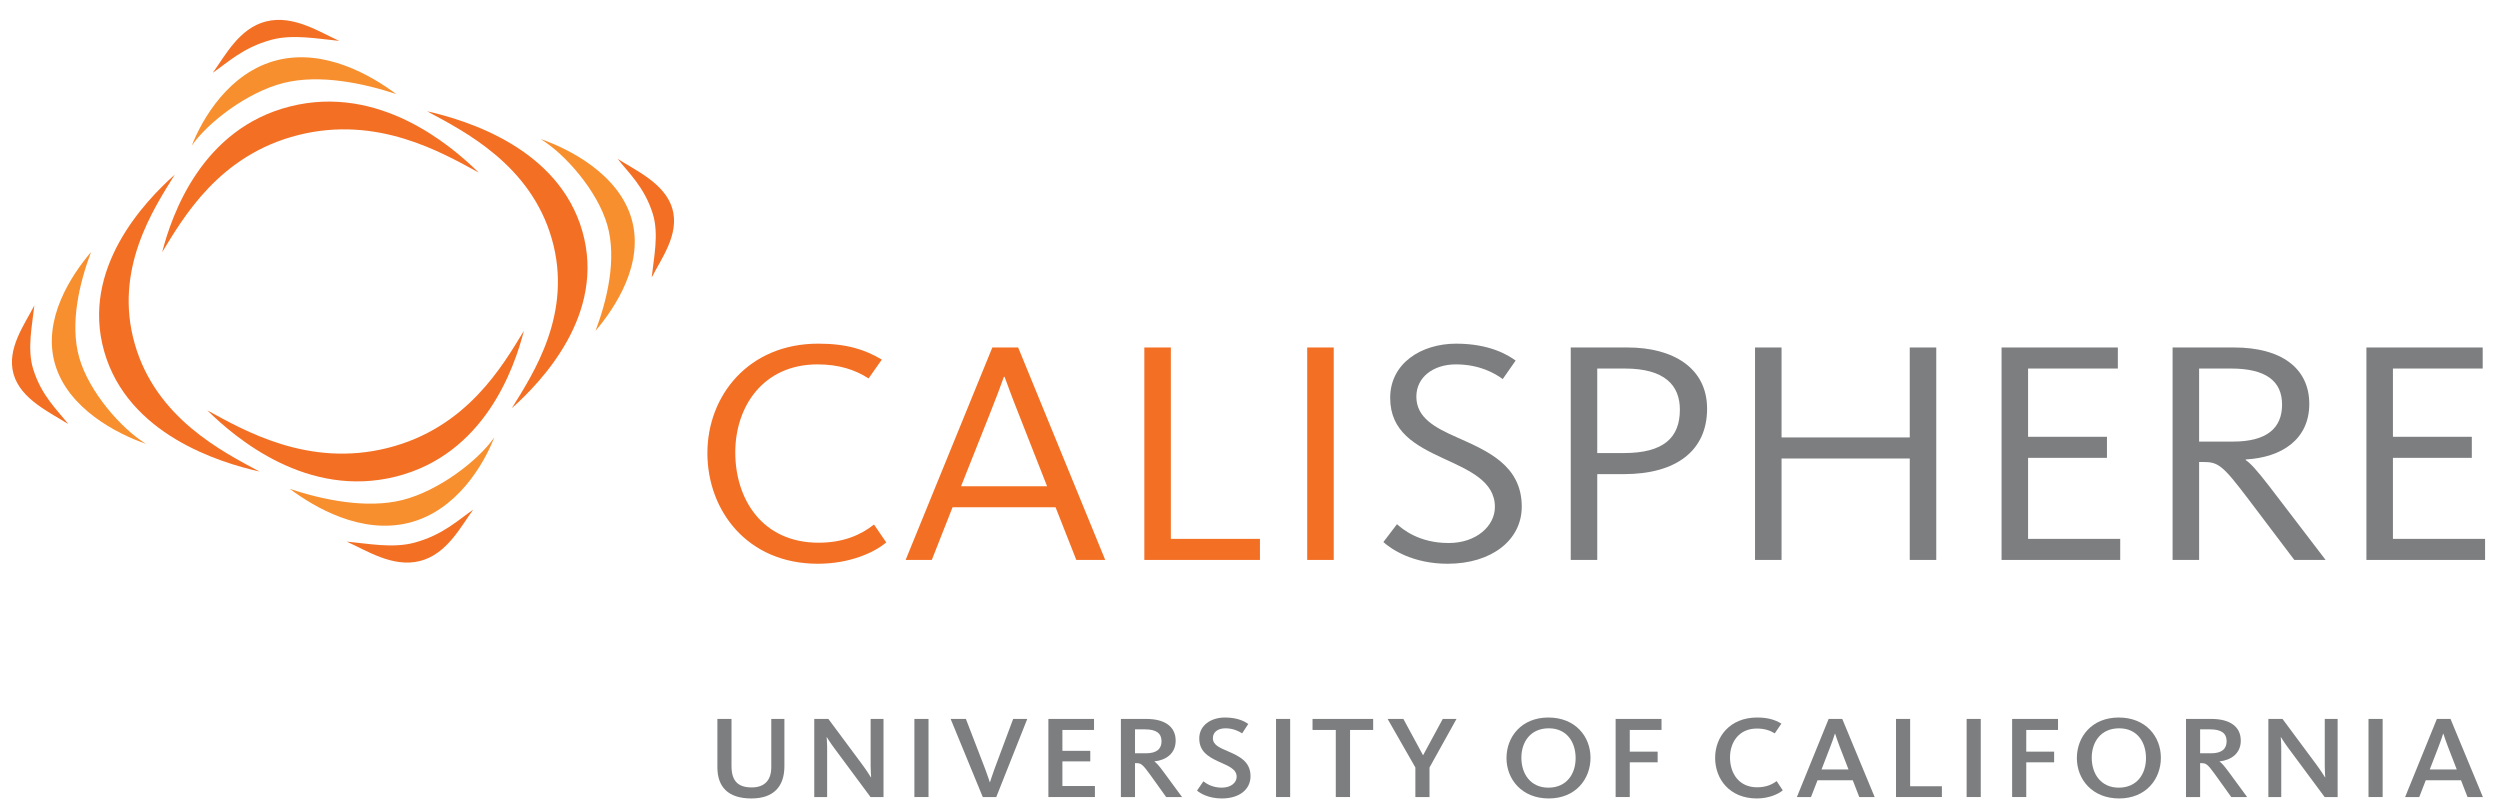
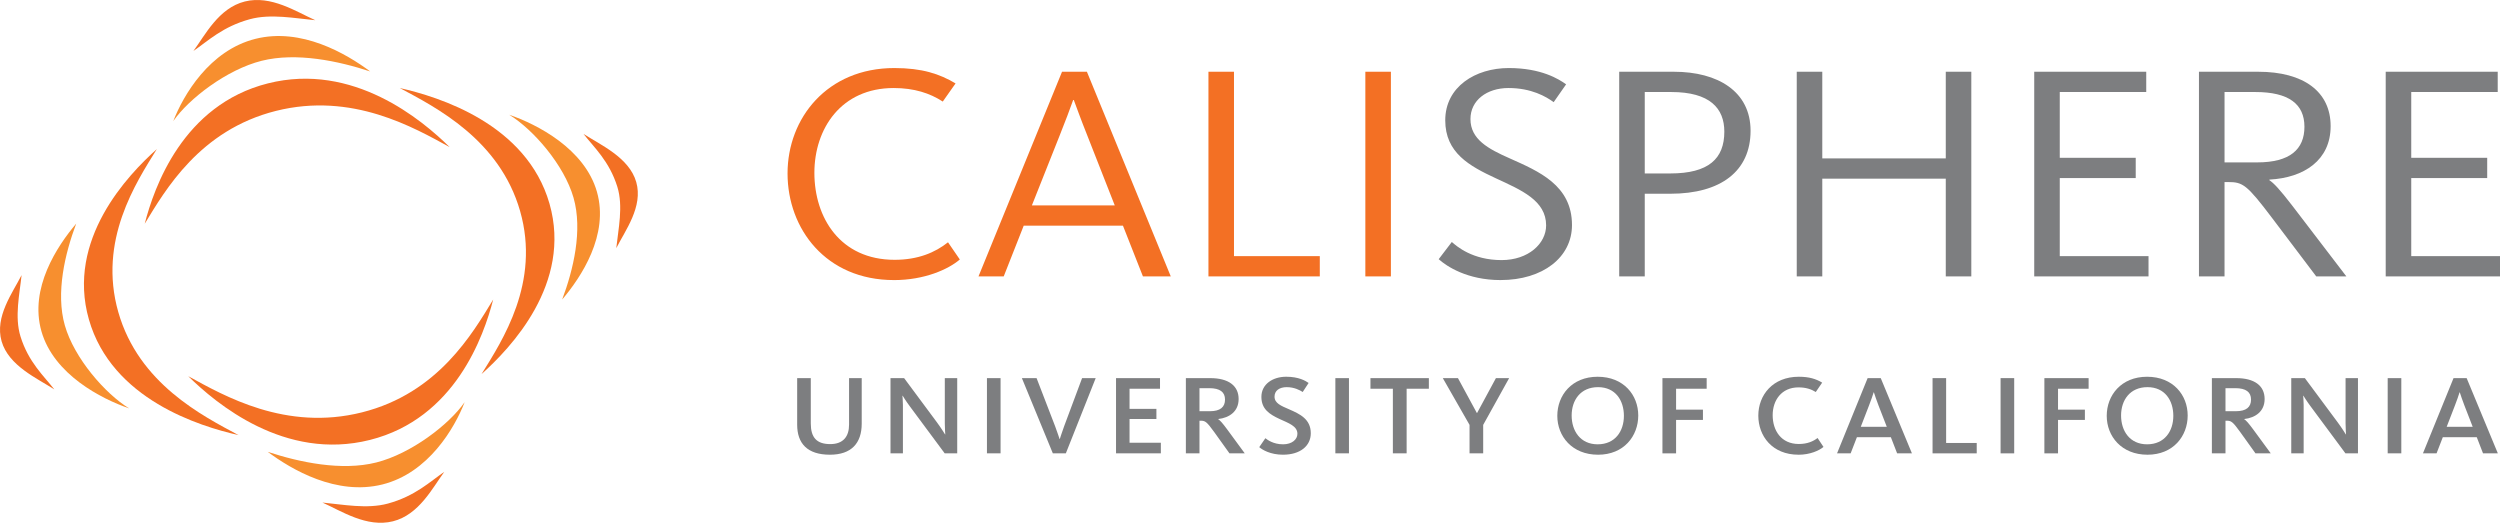
- <svg xmlns="http://www.w3.org/2000/svg" xmlns:xlink="http://www.w3.org/1999/xlink" version="1.1" id="Layer_1" x="0px" y="0px" width="444px" height="144px" viewBox="0 0 444 144" enable-background="new 0 0 444 144" xml:space="preserve">
-   <g>
-     <defs>
-       <rect id="SVGID_1_" x="-44" y="-172.8" width="612" height="489.6" />
-     </defs>
-     <clipPath id="SVGID_2_">
-       <use xlink:href="#SVGID_1_" overflow="visible" />
-     </clipPath>
-     <path clip-path="url(#SVGID_2_)" fill="#F36F24" d="M145.258,100.123c-12.562,0-19.625-9.459-19.625-19.657   s7.307-19.433,19.686-19.433c5.132,0,8.333,1.076,11.293,2.833l-2.356,3.344c-2.354-1.53-5.253-2.494-9.058-2.494   c-9.663,0-14.615,7.479-14.615,15.637c0,8.271,4.772,16.032,14.795,16.032c4.349,0,7.488-1.358,9.843-3.23l2.174,3.175   C155.283,98.141,150.875,100.123,145.258,100.123" />
-     <path clip-path="url(#SVGID_2_)" fill="#F36F24" d="M165.488,99.444h-4.648l15.398-37.731h4.588l15.46,37.731h-5.132l-3.684-9.348   h-18.299L165.488,99.444 M180.888,73.441c-1.268-3.174-1.812-4.76-2.477-6.516h-0.119c-0.665,1.87-1.33,3.626-2.477,6.516   l-5.132,12.915h15.278L180.888,73.441z" />
-     <polyline clip-path="url(#SVGID_2_)" fill="#F36F24" points="203.233,99.444 203.233,61.713 207.943,61.713 207.943,95.703    223.765,95.703 223.765,99.444 203.233,99.444  " />
-     <rect x="232.16" y="61.713" clip-path="url(#SVGID_2_)" fill="#F36F24" width="4.71" height="37.731" />
-     <path clip-path="url(#SVGID_2_)" fill="#7C7E7F" d="M257.101,100.123c-6.161,0-9.964-2.548-11.414-3.853l2.416-3.172   c0.906,0.792,3.805,3.342,9.178,3.342c4.956,0,8.214-3.058,8.214-6.401c0-4.589-4.59-6.515-9.241-8.667   c-4.891-2.266-9.358-4.704-9.358-10.708c0-6.174,5.556-9.63,11.715-9.63c5.979,0,9.239,2.04,10.568,3.002l-2.295,3.286   c-1.389-1.02-4.107-2.606-8.333-2.606c-3.986,0-7.006,2.266-7.006,5.722c0,3.74,3.261,5.496,7.247,7.252   c5.312,2.379,11.472,4.929,11.472,12.293C270.264,95.933,264.89,100.123,257.101,100.123" />
-     <path clip-path="url(#SVGID_2_)" fill="#7C7E7F" d="M288.384,84.206h-4.712v15.238h-4.709V61.711h10.084   c8.092,0,14.132,3.628,14.132,10.88C303.179,80.012,297.742,84.206,288.384,84.206 M288.562,65.452h-4.891v15.012h4.712   c7.065,0,9.964-2.718,9.964-7.704C298.348,68.456,295.688,65.452,288.562,65.452" />
-     <polyline clip-path="url(#SVGID_2_)" fill="#7C7E7F" points="339.172,99.444 339.172,81.43 316.403,81.43 316.403,99.444    311.692,99.444 311.692,61.713 316.403,61.713 316.403,77.689 339.172,77.689 339.172,61.713 343.881,61.713 343.881,99.444    339.172,99.444  " />
-     <polyline clip-path="url(#SVGID_2_)" fill="#7C7E7F" points="355.477,99.444 355.477,61.713 376.13,61.713 376.13,65.452    360.187,65.452 360.187,77.574 374.196,77.574 374.196,81.314 360.187,81.314 360.187,95.703 376.55,95.703 376.55,99.444    355.477,99.444  " />
-     <path clip-path="url(#SVGID_2_)" fill="#7C7E7F" d="M407.471,99.444l-8.092-10.706c-4.711-6.232-5.436-6.688-8.151-6.688h-0.665   v17.394h-4.711V61.711h10.93c8.395,0,13.347,3.684,13.347,10.03c0,6.289-4.891,9.516-11.293,9.857v0.113   c0.785,0.51,1.873,1.645,4.229,4.702l9.962,13.03H407.471 M396.239,65.452h-5.677v12.972h6.038c5.978,0,8.696-2.376,8.696-6.568   C405.297,67.662,402.397,65.452,396.239,65.452" />
-     <polyline clip-path="url(#SVGID_2_)" fill="#7C7E7F" points="420.275,99.444 420.275,61.713 440.925,61.713 440.925,65.452    424.984,65.452 424.984,77.574 438.994,77.574 438.994,81.314 424.984,81.314 424.984,95.703 441.349,95.703 441.349,99.444    420.275,99.444  " />
-     <path clip-path="url(#SVGID_2_)" fill="#F36F24" d="M18.509,62.427c4.209,14.738,20.444,19.707,27.593,21.323   c-6.618-3.546-18.406-9.485-22.173-22.685c-3.769-13.193,3.271-23.863,7.107-30.047C25.707,35.778,14.3,47.697,18.509,62.427" />
-     <path clip-path="url(#SVGID_2_)" fill-rule="evenodd" clip-rule="evenodd" fill="#F78F2F" d="M9.759,64.612   c2.276,7.966,11.077,12.464,16.172,14.215c-4.413-2.696-10.134-9.27-11.854-15.296c-1.719-6.008,0.034-13.286,2.093-18.771   C12.658,48.904,7.493,56.678,9.759,64.612" />
-     <path clip-path="url(#SVGID_2_)" fill-rule="evenodd" clip-rule="evenodd" fill="#F36F24" d="M12.139,75.328   c-1.94-2.494-4.772-5.026-6.243-9.764c-1.118-3.611-0.168-7.798,0.203-11.313c-1.651,3.259-4.981,7.658-3.688,12.194   C3.704,70.97,9.002,73.302,12.139,75.328" />
-     <path clip-path="url(#SVGID_2_)" fill="#F36F24" d="M103.431,41.087c-4.212-14.734-20.44-19.707-27.598-21.329   c6.618,3.552,18.408,9.495,22.178,22.692c3.769,13.188-3.276,23.866-7.115,30.047C96.229,67.735,107.638,55.821,103.431,41.087" />
-     <path clip-path="url(#SVGID_2_)" fill-rule="evenodd" clip-rule="evenodd" fill="#F78F2F" d="M112.177,38.904   c-2.273-7.961-11.077-12.468-16.168-14.213c4.413,2.689,10.133,9.267,11.854,15.293c1.717,6.006-0.032,13.287-2.095,18.768   C109.277,54.612,114.443,46.843,112.177,38.904" />
-     <path clip-path="url(#SVGID_2_)" fill-rule="evenodd" clip-rule="evenodd" fill="#F36F24" d="M109.693,28.213   c1.94,2.492,4.775,5.029,6.244,9.762c1.119,3.618,0.172,7.798-0.2,11.313c1.647-3.261,4.982-7.659,3.684-12.189   C118.131,32.568,112.832,30.246,109.693,28.213" />
-     <path clip-path="url(#SVGID_2_)" fill="#F36F24" d="M70.318,84.64c15.703-3.947,21-19.176,22.729-25.888   c-3.79,6.213-10.117,17.271-24.189,20.803c-14.062,3.538-25.444-3.073-32.037-6.671C41.901,77.884,54.605,88.589,70.318,84.64" />
-     <path clip-path="url(#SVGID_2_)" fill-rule="evenodd" clip-rule="evenodd" fill="#F78F2F" d="M72.639,92.847   c8.492-2.133,13.289-10.392,15.149-15.169c-2.87,4.135-9.875,9.502-16.301,11.123c-6.401,1.606-14.163-0.035-20.011-1.972   C55.892,90.122,64.176,94.971,72.639,92.847" />
-     <path clip-path="url(#SVGID_2_)" fill-rule="evenodd" clip-rule="evenodd" fill="#F36F24" d="M84.039,90.515   c-2.659,1.822-5.365,4.481-10.411,5.856c-3.85,1.051-8.316,0.163-12.06-0.186c3.473,1.546,8.162,4.67,12.998,3.455   C79.388,98.434,81.868,93.463,84.039,90.515" />
-     <path clip-path="url(#SVGID_2_)" fill="#F36F24" d="M51.535,18.899C35.827,22.85,30.531,38.075,28.801,44.783   c3.788-6.202,10.12-17.266,24.186-20.801c14.067-3.536,25.447,3.077,32.035,6.67C79.945,25.656,67.243,14.95,51.535,18.899" />
-     <path clip-path="url(#SVGID_2_)" fill-rule="evenodd" clip-rule="evenodd" fill="#F78F2F" d="M49.209,10.693   c-8.488,2.135-13.291,10.389-15.147,15.167c2.866-4.131,9.87-9.505,16.299-11.122c6.4-1.608,14.161,0.034,20.013,1.967   C65.954,13.411,57.672,8.566,49.209,10.693" />
-     <path clip-path="url(#SVGID_2_)" fill-rule="evenodd" clip-rule="evenodd" fill="#F36F24" d="M37.785,12.925   c2.659-1.819,5.362-4.478,10.404-5.853c3.854-1.05,8.314-0.16,12.065,0.187c-3.475-1.547-8.167-4.671-12.995-3.454   C42.43,5.015,39.949,9.982,37.785,12.925" />
-     <path clip-path="url(#SVGID_2_)" fill="#7C7E7F" d="M133.446,141.806c-4.175,0-6.038-2.085-6.038-5.542v-8.582h2.507v8.351   c0,2.586,1.066,3.813,3.597,3.813c2.4,0,3.466-1.416,3.466-3.582v-8.582h2.331v8.393   C139.309,139.681,137.4,141.806,133.446,141.806" />
-     <path clip-path="url(#SVGID_2_)" fill="#7C7E7F" d="M154.604,141.554l-6.439-8.686c-0.688-0.916-1.287-1.896-1.311-1.938h-0.044   c0,0.041,0.09,0.896,0.09,1.687v8.937h-2.288v-13.872h2.509l6.062,8.165c0.799,1.083,1.443,2.144,1.487,2.207h0.044   c0-0.082-0.088-0.979-0.088-2.04v-8.332h2.286v13.872H154.604" />
-     <rect x="162.396" y="127.682" clip-path="url(#SVGID_2_)" fill="#7C7E7F" width="2.509" height="13.872" />
-     <path clip-path="url(#SVGID_2_)" fill="#7C7E7F" d="M176.937,141.554h-2.398l-5.707-13.872h2.711l3.417,8.874   c0.403,1.062,0.823,2.353,0.823,2.353h0.046c0,0,0.398-1.29,0.797-2.353l3.31-8.874h2.507L176.937,141.554" />
-     <polyline clip-path="url(#SVGID_2_)" fill="#7C7E7F" points="186.195,141.554 186.195,127.682 194.299,127.682 194.299,129.639    188.683,129.639 188.683,133.348 193.633,133.348 193.633,135.222 188.683,135.222 188.683,139.597 194.456,139.597    194.456,141.554 186.195,141.554  " />
-     <path clip-path="url(#SVGID_2_)" fill="#7C7E7F" d="M207.107,141.554l-2.817-3.936c-1.401-1.938-1.666-2.084-2.509-2.084h-0.202   v6.02h-2.509v-13.872h4.51c3.308,0,5.217,1.375,5.217,3.854c0,2.289-1.708,3.457-3.754,3.686v0.042   c0.355,0.229,0.801,0.729,1.643,1.873l3.245,4.417H207.107 M203.379,129.535h-1.8v4.25h1.935c1.909,0,2.774-0.771,2.774-2.146   C206.288,130.264,205.376,129.535,203.379,129.535" />
-     <path clip-path="url(#SVGID_2_)" fill="#7C7E7F" d="M216.987,141.806c-2.333,0-3.82-0.897-4.395-1.397l1.132-1.646   c0.33,0.25,1.419,1.125,3.262,1.125c1.642,0,2.644-0.896,2.644-1.938c0-1.437-1.62-1.957-3.33-2.749   c-1.824-0.854-3.312-1.812-3.312-4.062c0-2.334,2.087-3.709,4.574-3.709c2.311,0,3.575,0.751,4.133,1.146l-1.09,1.668   c-0.51-0.335-1.554-0.896-2.951-0.896c-1.336,0-2.244,0.645-2.244,1.749c0,1.209,1.178,1.688,2.684,2.335   c1.957,0.853,3.999,1.79,3.999,4.414C222.094,140.221,220.097,141.806,216.987,141.806" />
-     <rect x="226.623" y="127.682" clip-path="url(#SVGID_2_)" fill="#7C7E7F" width="2.509" height="13.872" />
-     <polyline clip-path="url(#SVGID_2_)" fill="#7C7E7F" points="239.768,129.639 239.768,141.554 237.236,141.554 237.236,129.639    233.105,129.639 233.105,127.682 243.875,127.682 243.875,129.639 239.768,129.639  " />
-     <polyline clip-path="url(#SVGID_2_)" fill="#7C7E7F" points="253.881,136.305 253.881,141.554 251.37,141.554 251.37,136.305    246.441,127.682 249.24,127.682 252.723,134.118 252.749,134.118 256.233,127.682 258.675,127.682 253.881,136.305  " />
-     <path clip-path="url(#SVGID_2_)" fill="#7C7E7F" d="M275.06,141.806c-4.775,0-7.506-3.398-7.506-7.167   c0-3.791,2.664-7.208,7.439-7.208c4.796,0,7.481,3.376,7.481,7.146C282.475,138.366,279.831,141.806,275.06,141.806    M275.06,129.348c-3.224,0-4.864,2.396-4.864,5.229c0,2.832,1.6,5.311,4.798,5.311c3.24,0,4.838-2.438,4.838-5.249   C279.831,131.806,278.277,129.348,275.06,129.348" />
-     <polyline clip-path="url(#SVGID_2_)" fill="#7C7E7F" points="289.446,129.639 289.446,133.492 294.396,133.492 294.396,135.388    289.446,135.388 289.446,141.554 286.936,141.554 286.936,127.682 295.085,127.682 295.085,129.639 289.446,129.639  " />
-     <path clip-path="url(#SVGID_2_)" fill="#7C7E7F" d="M312.022,141.806c-4.863,0-7.415-3.46-7.415-7.21   c0-3.769,2.642-7.165,7.459-7.165c1.909,0,3.176,0.397,4.309,1.084l-1.177,1.729c-0.844-0.522-1.821-0.854-3.198-0.854   c-3.109,0-4.751,2.373-4.751,5.122c0,2.834,1.576,5.312,4.817,5.312c1.6,0,2.666-0.5,3.465-1.104l1.088,1.646   C315.843,141.032,314.132,141.806,312.022,141.806" />
-     <path clip-path="url(#SVGID_2_)" fill="#7C7E7F" d="M321.635,141.554h-2.508l5.639-13.872h2.421l5.751,13.872h-2.731l-1.156-2.979   h-6.26L321.635,141.554 M326.765,132.702c-0.445-1.168-0.6-1.666-0.843-2.396h-0.046c-0.243,0.748-0.399,1.248-0.845,2.396   l-1.53,3.956h4.796L326.765,132.702z" />
-     <polyline clip-path="url(#SVGID_2_)" fill="#7C7E7F" points="336.732,141.554 336.732,127.682 339.241,127.682 339.241,139.638    344.88,139.638 344.88,141.554 336.732,141.554  " />
-     <rect x="349.274" y="127.682" clip-path="url(#SVGID_2_)" fill="#7C7E7F" width="2.51" height="13.872" />
-     <polyline clip-path="url(#SVGID_2_)" fill="#7C7E7F" points="359.864,129.639 359.864,133.492 364.814,133.492 364.814,135.388    359.864,135.388 359.864,141.554 357.354,141.554 357.354,127.682 365.505,127.682 365.505,129.639 359.864,129.639  " />
-     <path clip-path="url(#SVGID_2_)" fill="#7C7E7F" d="M376.357,141.806c-4.775,0-7.506-3.398-7.506-7.167   c0-3.791,2.664-7.208,7.438-7.208c4.798,0,7.483,3.376,7.483,7.146C383.772,138.366,381.129,141.806,376.357,141.806    M376.357,129.348c-3.222,0-4.864,2.396-4.864,5.229c0,2.832,1.601,5.311,4.796,5.311c3.242,0,4.84-2.438,4.84-5.249   C381.129,131.806,379.575,129.348,376.357,129.348" />
-     <path clip-path="url(#SVGID_2_)" fill="#7C7E7F" d="M396.27,141.554l-2.82-3.936c-1.397-1.938-1.664-2.084-2.508-2.084h-0.2v6.02   h-2.51v-13.872h4.507c3.311,0,5.223,1.375,5.223,3.854c0,2.289-1.712,3.457-3.757,3.686v0.042c0.356,0.229,0.801,0.729,1.644,1.873   l3.244,4.417H396.27 M392.54,129.535h-1.799v4.25h1.931c1.911,0,2.776-0.771,2.776-2.146   C395.448,130.264,394.539,129.535,392.54,129.535" />
-     <path clip-path="url(#SVGID_2_)" fill="#7C7E7F" d="M412.854,141.554l-6.438-8.686c-0.688-0.916-1.289-1.896-1.31-1.938h-0.046   c0,0.041,0.089,0.896,0.089,1.687v8.937h-2.287v-13.872h2.51l6.061,8.165c0.801,1.083,1.444,2.144,1.489,2.207h0.044   c0-0.082-0.089-0.979-0.089-2.04v-8.332h2.287v13.872H412.854" />
-     <rect x="420.646" y="127.682" clip-path="url(#SVGID_2_)" fill="#7C7E7F" width="2.51" height="13.872" />
-     <path clip-path="url(#SVGID_2_)" fill="#7C7E7F" d="M429.659,141.554h-2.509l5.64-13.872h2.421l5.75,13.872h-2.73l-1.156-2.979   h-6.259L429.659,141.554 M434.79,132.702c-0.445-1.168-0.603-1.666-0.846-2.396H433.9c-0.243,0.748-0.399,1.248-0.845,2.396   l-1.53,3.956h4.796L434.79,132.702z" />
+ <svg xmlns="http://www.w3.org/2000/svg" enable-background="new 0 0 416.03 86.998" viewBox="0 0 416.03 86.998">
+   <path d="M14.794 53.16C18.594 66.465 33.246 70.95 39.7 72.41c-5.974-3.2-16.612-8.563-20.014-20.474S22.64 30.394 26.1 24.81c-4.81 4.3-15.107 15.054-11.306 28.35" fill="#F37024" />
+   <path d="M6.895 55.132c2.053 7.19 9.997 11.253 14.6 12.83-3.984-2.43-9.148-8.365-10.704-13.807-1.548-5.42.032-11.99 1.89-16.943-3.17 3.742-7.83 10.758-5.785 17.92" fill="#F78F2F" />
+   <path d="M9.045 64.806c-1.753-2.25-4.308-4.536-5.634-8.813-1.01-3.26-.15-7.038.18-10.21-1.487 2.94-4.493 6.91-3.327 11.005 1.17 4.085 5.95 6.187 8.782 8.018M91.445 33.9C87.64 20.6 72.995 16.11 66.533 14.65c5.974 3.203 16.615 8.568 20.02 20.48 3.402 11.9-2.956 21.54-6.42 27.122 4.812-4.3 15.11-15.056 11.312-28.353" fill="#F37024" />
+   <path d="M99.34 31.928C97.29 24.74 89.34 20.675 84.742 19.1c3.983 2.428 9.147 8.363 10.7 13.802 1.55 5.42-.03 11.995-1.89 16.94 3.17-3.732 7.83-10.75 5.786-17.914" fill="#F78F2F" />
+   <path d="M97.097 22.28c1.753 2.247 4.31 4.54 5.637 8.81 1.01 3.264.155 7.04-.18 10.21 1.485-2.94 4.497-6.91 3.325-11-1.17-4.09-5.947-6.184-8.783-8.02M61.556 73.21c14.175-3.562 18.956-17.308 20.518-23.366-3.42 5.61-9.135 15.588-21.835 18.777-12.692 3.195-22.968-2.773-28.917-6.02 4.585 4.512 16.052 14.175 30.233 10.61" fill="#F37024" />
+   <path d="M63.65 80.617c7.667-1.927 11.996-9.38 13.675-13.693-2.59 3.732-8.915 8.578-14.716 10.04-5.777 1.45-12.782-.03-18.06-1.777 3.986 2.972 11.463 7.348 19.1 5.43" fill="#F78F2F" />
+   <path d="M73.942 78.513c-2.4 1.645-4.846 4.045-9.398 5.288-3.476.947-7.505.146-10.885-.17 3.132 1.4 7.365 4.216 11.73 3.12 4.353-1.09 6.592-5.578 8.552-8.237M44.603 13.87c-14.178 3.566-18.96 17.31-20.52 23.364 3.42-5.597 9.134-15.582 21.83-18.777 12.698-3.188 22.97 2.78 28.914 6.024-4.58-4.51-16.046-14.174-30.224-10.61" fill="#F37024" />
+   <path d="M42.503 6.465c-7.663 1.927-11.995 9.38-13.67 13.69 2.584-3.726 8.908-8.578 14.71-10.038 5.78-1.45 12.783.03 18.064 1.775-3.99-2.972-11.465-7.347-19.104-5.427" fill="#F78F2F" />
+   <path d="M32.192 8.48c2.4-1.642 4.84-4.042 9.39-5.285 3.48-.946 7.506-.142 10.89.17C49.334 1.967 45.1-.85 40.74.248c-4.357 1.092-6.596 5.576-8.55 8.232M148.77 46.608c-11.336 0-17.713-8.538-17.713-17.744 0-9.203 6.593-17.54 17.768-17.54 4.632 0 7.52.97 10.192 2.557l-2.128 3.02c-2.125-1.383-4.742-2.252-8.174-2.252-8.723 0-13.192 6.75-13.192 14.113 0 7.466 4.305 14.473 13.353 14.473 3.924 0 6.76-1.228 8.884-2.916l1.965 2.863c-1.907 1.638-5.887 3.428-10.955 3.428" fill="#F37024" />
+   <path d="M180.93 22.525c-1.144-2.863-1.636-4.295-2.236-5.882h-.108c-.6 1.688-1.2 3.275-2.236 5.882l-4.632 11.658h13.792l-4.58-11.658zm-13.9 23.47h-4.196l13.9-34.055h4.14l13.957 34.056h-4.634l-3.324-8.44h-16.516l-3.326 8.44zM201.1 45.996V11.94h4.25v30.68h14.28v3.376zM227.21 11.94h4.252v34.056h-4.252z" fill="#F37024" />
+   <g fill="#7D7E80">
+     <path d="M249.72 46.608c-5.56 0-8.992-2.3-10.304-3.476l2.183-2.863c.815.713 3.43 3.014 8.283 3.014 4.468 0 7.412-2.758 7.412-5.776 0-4.144-4.144-5.882-8.34-7.824-4.416-2.047-8.448-4.246-8.448-9.667 0-5.572 5.016-8.693 10.573-8.693 5.4 0 8.343 1.84 9.54 2.712l-2.07 2.966c-1.254-.922-3.707-2.353-7.523-2.353-3.596 0-6.324 2.046-6.324 5.163 0 3.377 2.944 4.96 6.543 6.546 4.793 2.145 10.353 4.45 10.353 11.094 0 5.372-4.85 9.154-11.88 9.154M278.12 15.314h-4.413v13.55h4.252c6.375 0 8.99-2.45 8.99-6.954.002-3.884-2.395-6.596-8.83-6.596m-.16 16.927h-4.252v13.756h-4.252V11.94h9.104c7.304 0 12.756 3.272 12.756 9.818 0 6.698-4.908 10.483-13.356 10.483" />
  </g>
+   <path fill="#7D7E80" d="M323.8 45.996v-16.26h-20.55v16.26H299V11.94h4.25v14.42h20.55V11.94h4.25v34.056zM338.52 45.996V11.94h18.64v3.374h-14.39v10.943h12.64v3.374h-12.64v12.99h14.77v3.376zM375.31 15.314h-5.12v11.71h5.448c5.396 0 7.848-2.145 7.848-5.93s-2.616-5.78-8.176-5.78m10.14 30.682l-7.304-9.664c-4.252-5.625-4.904-6.036-7.36-6.036h-.597v15.7h-4.256V11.94h9.868c7.576 0 12.045 3.324 12.045 9.05 0 5.675-4.413 8.59-10.192 8.898v.102c.708.46 1.69 1.484 3.816 4.246l8.993 11.76h-5.013zM397.01 11.94v34.056h19.02v-3.374h-14.77v-12.99h12.64v-3.375h-12.64V15.314h14.39V11.94z" />
+   <g fill="#7D7E80">
+     <path d="M138.11 75.67c-3.766 0-5.452-1.88-5.452-5v-7.745h2.267v7.54c0 2.33.962 3.438 3.244 3.438 2.164 0 3.125-1.277 3.125-3.23v-7.747h2.106V70.5c0 3.253-1.722 5.17-5.29 5.17" />
+     <path d="M157.21 75.444l-5.814-7.84c-.622-.828-1.16-1.712-1.18-1.75h-.04c0 .038.08.81.08 1.526v8.065h-2.067V62.923h2.266l5.47 7.37c.72.976 1.302 1.935 1.342 1.994h.04c0-.077-.08-.884-.08-1.843v-7.52h2.066v12.52h-2.084z" />
+   </g>
+   <path fill="#7D7E80" d="M164.24 62.923h2.267v12.52h-2.267zM177.37 75.444h-2.165l-5.152-12.52h2.446l3.085 8.008c.362.96.742 2.124.742 2.124h.04s.362-1.166.72-2.124l2.988-8.01h2.264l-4.97 12.522zM185.72 75.444v-12.52h7.32v1.765h-5.07v3.348h4.47v1.692h-4.47v3.95h5.21v1.764z" />
+   <g fill="#7D7E80">
+     <path d="M201.23 64.596h-1.623v3.834h1.744c1.723 0 2.506-.696 2.506-1.936s-.82-1.898-2.626-1.898m3.368 10.848l-2.545-3.553c-1.262-1.746-1.503-1.88-2.264-1.88h-.183v5.434h-2.264v-12.52h4.07c2.983 0 4.71 1.24 4.71 3.478 0 2.066-1.544 3.12-3.39 3.327v.036c.322.207.724.66 1.484 1.69l2.925 3.987h-2.544zM213.52 75.67c-2.106 0-3.448-.81-3.967-1.26l1.02-1.485c.3.226 1.283 1.014 2.947 1.014 1.48 0 2.384-.808 2.384-1.748 0-1.296-1.463-1.77-3.006-2.483-1.645-.77-2.987-1.634-2.987-3.665 0-2.106 1.884-3.35 4.13-3.35 2.083 0 3.227.68 3.728 1.037l-.983 1.503c-.46-.3-1.4-.807-2.666-.807-1.204 0-2.023.58-2.023 1.577 0 1.092 1.06 1.525 2.424 2.11 1.764.77 3.61 1.616 3.61 3.985 0 2.142-1.805 3.57-4.61 3.57" />
+   </g>
+   <path fill="#7D7E80" d="M222.22 62.923h2.264v12.52h-2.264zM234.08 64.69v10.755h-2.29V64.69h-3.73v-1.766h9.72v1.766zM246.82 70.706v4.738h-2.27v-4.738l-4.45-7.783h2.52l3.15 5.81h.03l3.14-5.81h2.2zM265.93 64.427c-2.907 0-4.388 2.162-4.388 4.72s1.44 4.792 4.33 4.792c2.924 0 4.365-2.2 4.365-4.738 0-2.558-1.4-4.775-4.307-4.775m0 11.244c-4.31 0-6.775-3.063-6.775-6.468 0-3.42 2.406-6.506 6.717-6.506 4.33 0 6.754 3.05 6.754 6.45-.002 3.42-2.39 6.525-6.696 6.525" />
+   <path fill="#7D7E80" d="M278.92 64.69v3.48h4.47v1.71h-4.47v5.565h-2.27v-12.52h7.36v1.765z" />
+   <g fill="#7D7E80">
+     <path d="M299.3 75.67c-4.388 0-6.695-3.12-6.695-6.505 0-3.405 2.387-6.47 6.735-6.47 1.722 0 2.867.36 3.89.98l-1.064 1.56c-.76-.47-1.645-.77-2.885-.77-2.807 0-4.288 2.143-4.288 4.626 0 2.558 1.422 4.794 4.348 4.794 1.444 0 2.406-.45 3.126-.996l.983 1.484c-.702.603-2.245 1.3-4.15 1.3" />
+     <path d="M312.6 67.454c-.4-1.05-.54-1.503-.76-2.162h-.04c-.22.677-.363 1.126-.765 2.162l-1.38 3.572h4.33l-1.385-3.572zm-4.63 7.99h-2.264l5.09-12.52h2.183l5.19 12.52h-2.464l-1.042-2.687h-5.653l-1.04 2.687z" />
+   </g>
+   <path fill="#7D7E80" d="M321.6 75.444v-12.52h2.26v10.792h5.09v1.728zM332.92 62.923h2.267v12.52h-2.267zM342.48 64.69v3.48h4.47v1.71h-4.47v5.565h-2.27v-12.52h7.36v1.765z" />
+   <g fill="#7D7E80">
+     <path d="M357.36 64.427c-2.907 0-4.388 2.162-4.388 4.72s1.44 4.792 4.33 4.792c2.92 0 4.365-2.2 4.365-4.738 0-2.558-1.4-4.775-4.307-4.775m0 11.244c-4.31 0-6.775-3.063-6.775-6.468 0-3.42 2.406-6.506 6.717-6.506 4.33 0 6.754 3.05 6.754 6.45 0 3.42-2.388 6.525-6.696 6.525" />
+     <path d="M371.97 64.596h-1.623v3.834h1.744c1.726 0 2.506-.696 2.506-1.936s-.82-1.898-2.626-1.898m3.368 10.848l-2.545-3.553c-1.262-1.746-1.503-1.88-2.264-1.88h-.183v5.434h-2.264v-12.52h4.066c2.986 0 4.712 1.24 4.712 3.478 0 2.066-1.543 3.12-3.39 3.327v.036c.323.207.725.66 1.485 1.69l2.925 3.987h-2.544zM390.31 75.444l-5.81-7.84c-.622-.828-1.163-1.712-1.184-1.75h-.04c0 .038.08.81.08 1.526v8.065h-2.063V62.923h2.264l5.47 7.37c.724.976 1.305 1.935 1.345 1.994h.037c0-.077-.078-.884-.078-1.843v-7.52h2.063v12.52h-2.085z" />
+   </g>
+   <path fill="#7D7E80" d="M397.34 62.923h2.267v12.52h-2.267zM410.1 67.454c-.402-1.05-.54-1.503-.76-2.162h-.04c-.22.677-.363 1.126-.762 2.162l-1.382 3.572h4.33l-1.386-3.572zm-4.63 7.99h-2.263l5.09-12.52h2.183l5.192 12.52h-2.465l-1.042-2.687h-5.653l-1.04 2.687z" />
</svg>
